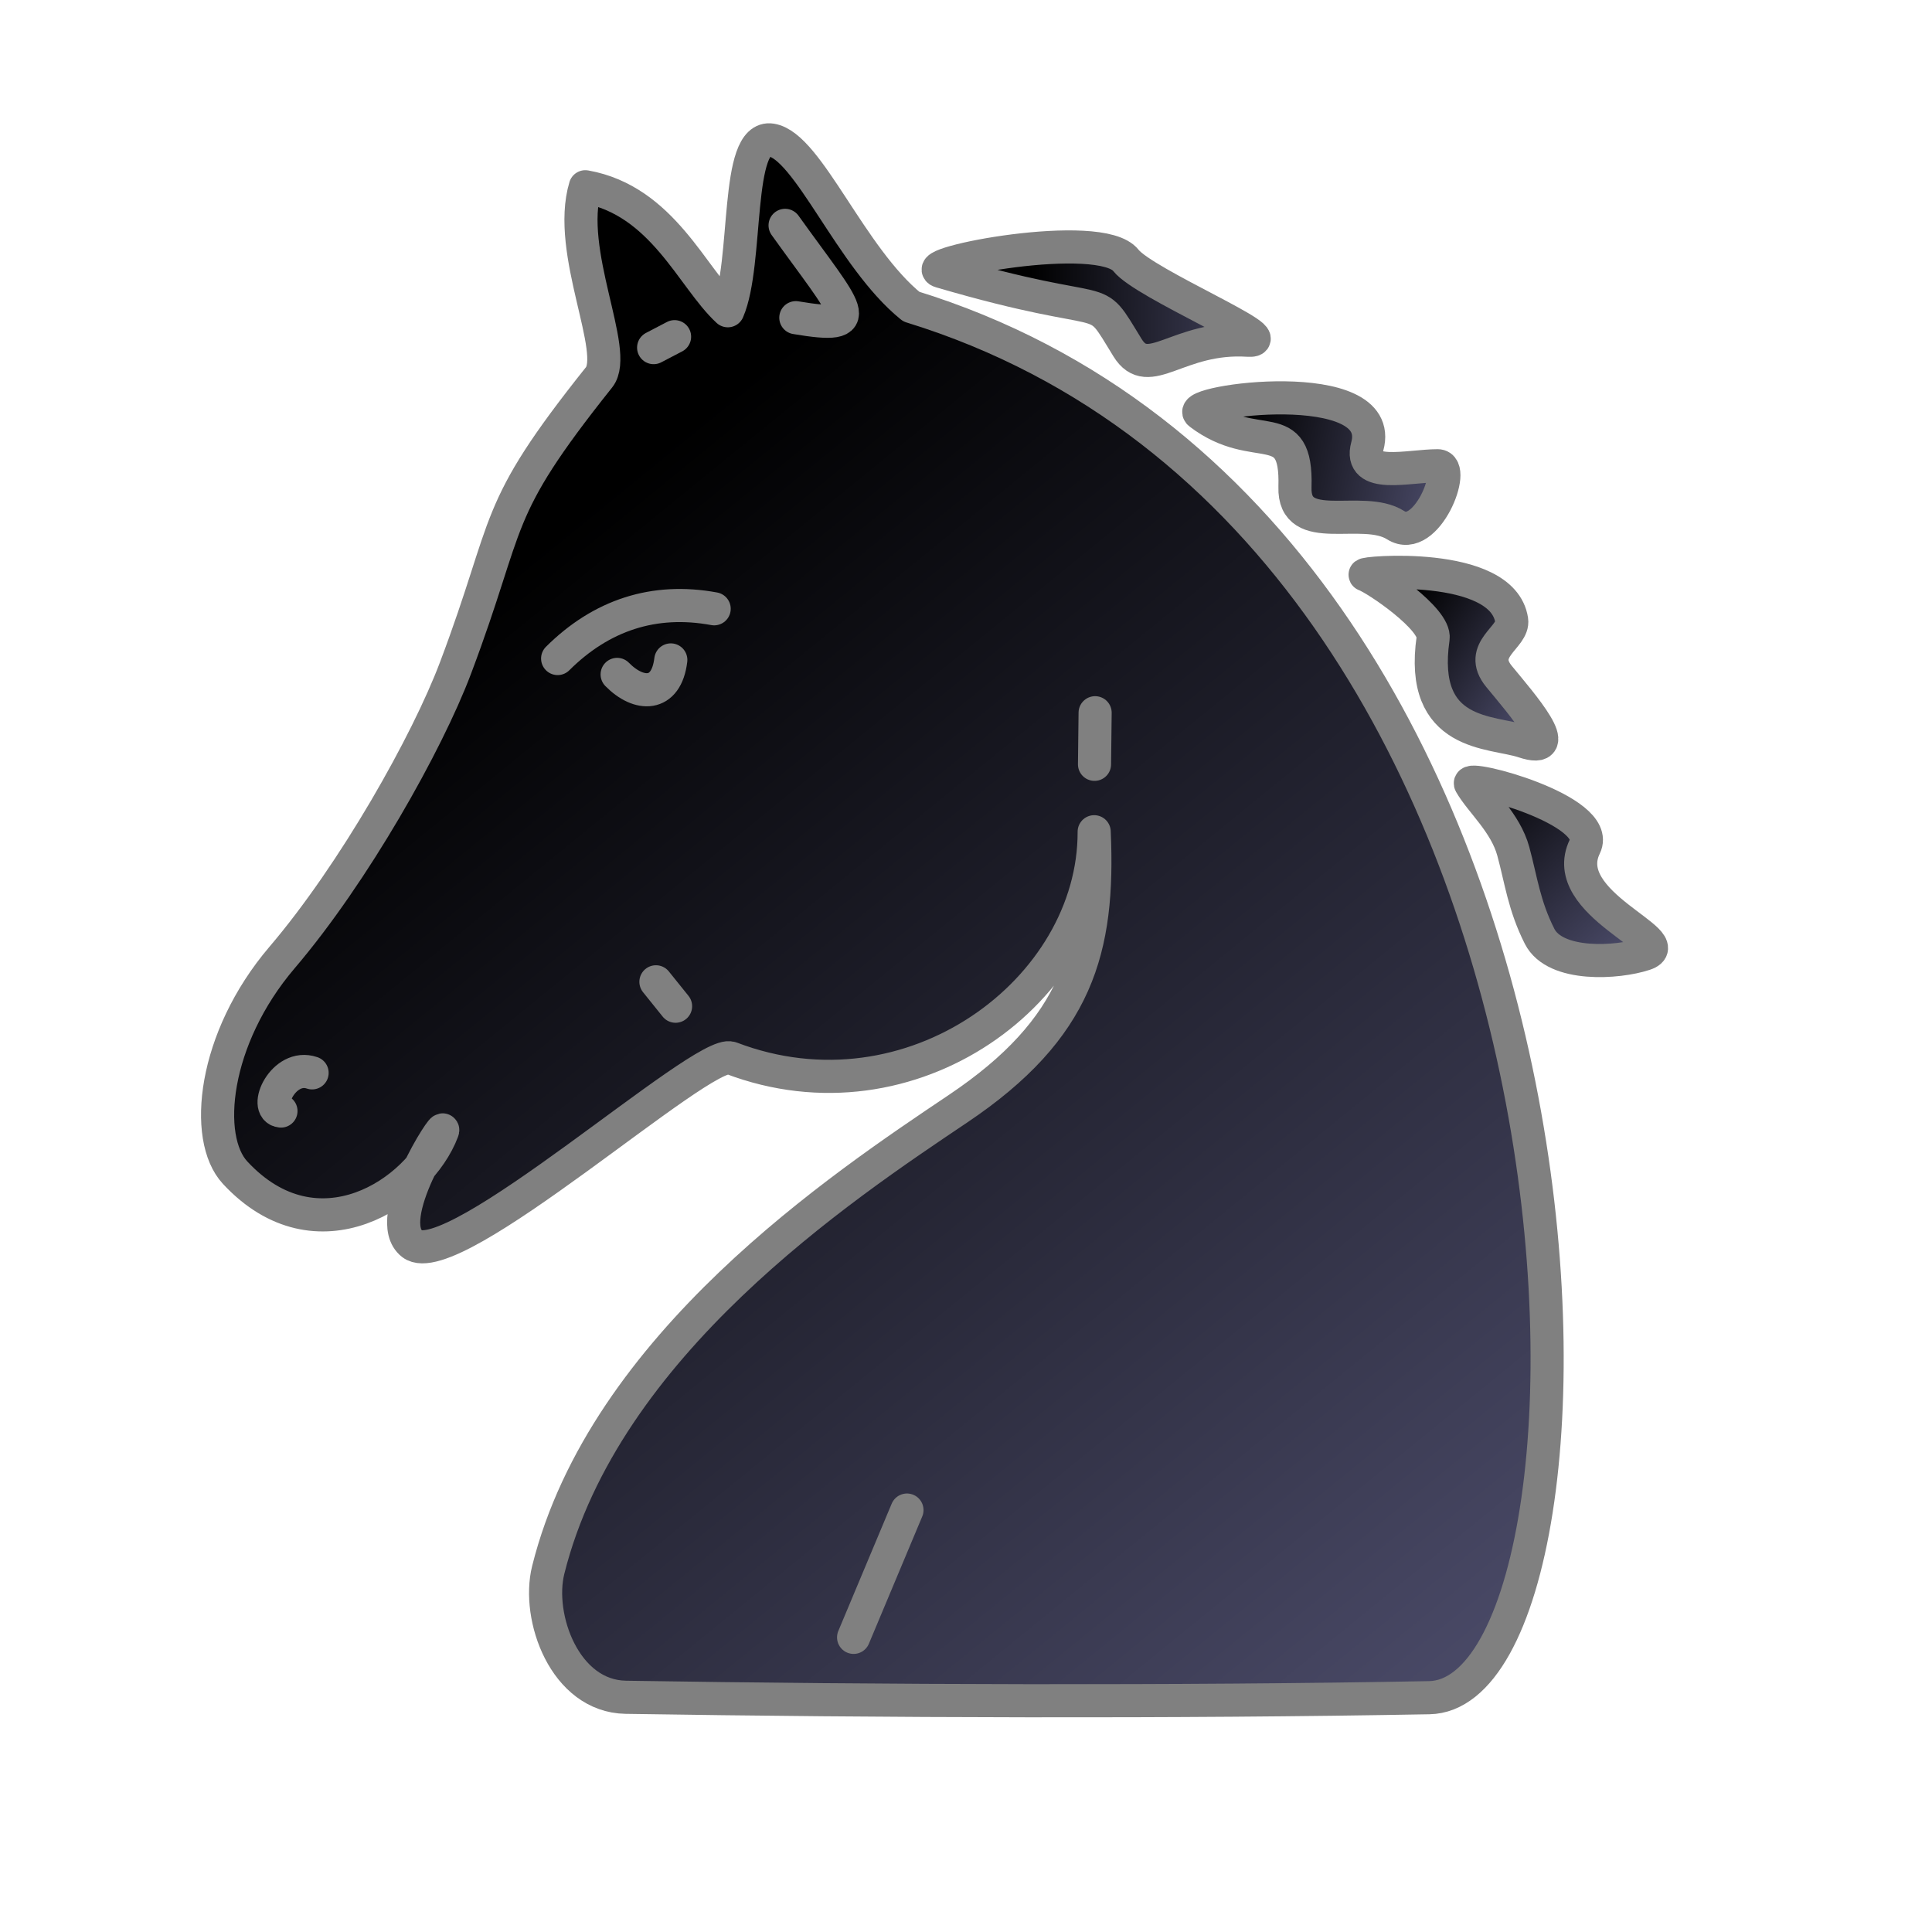
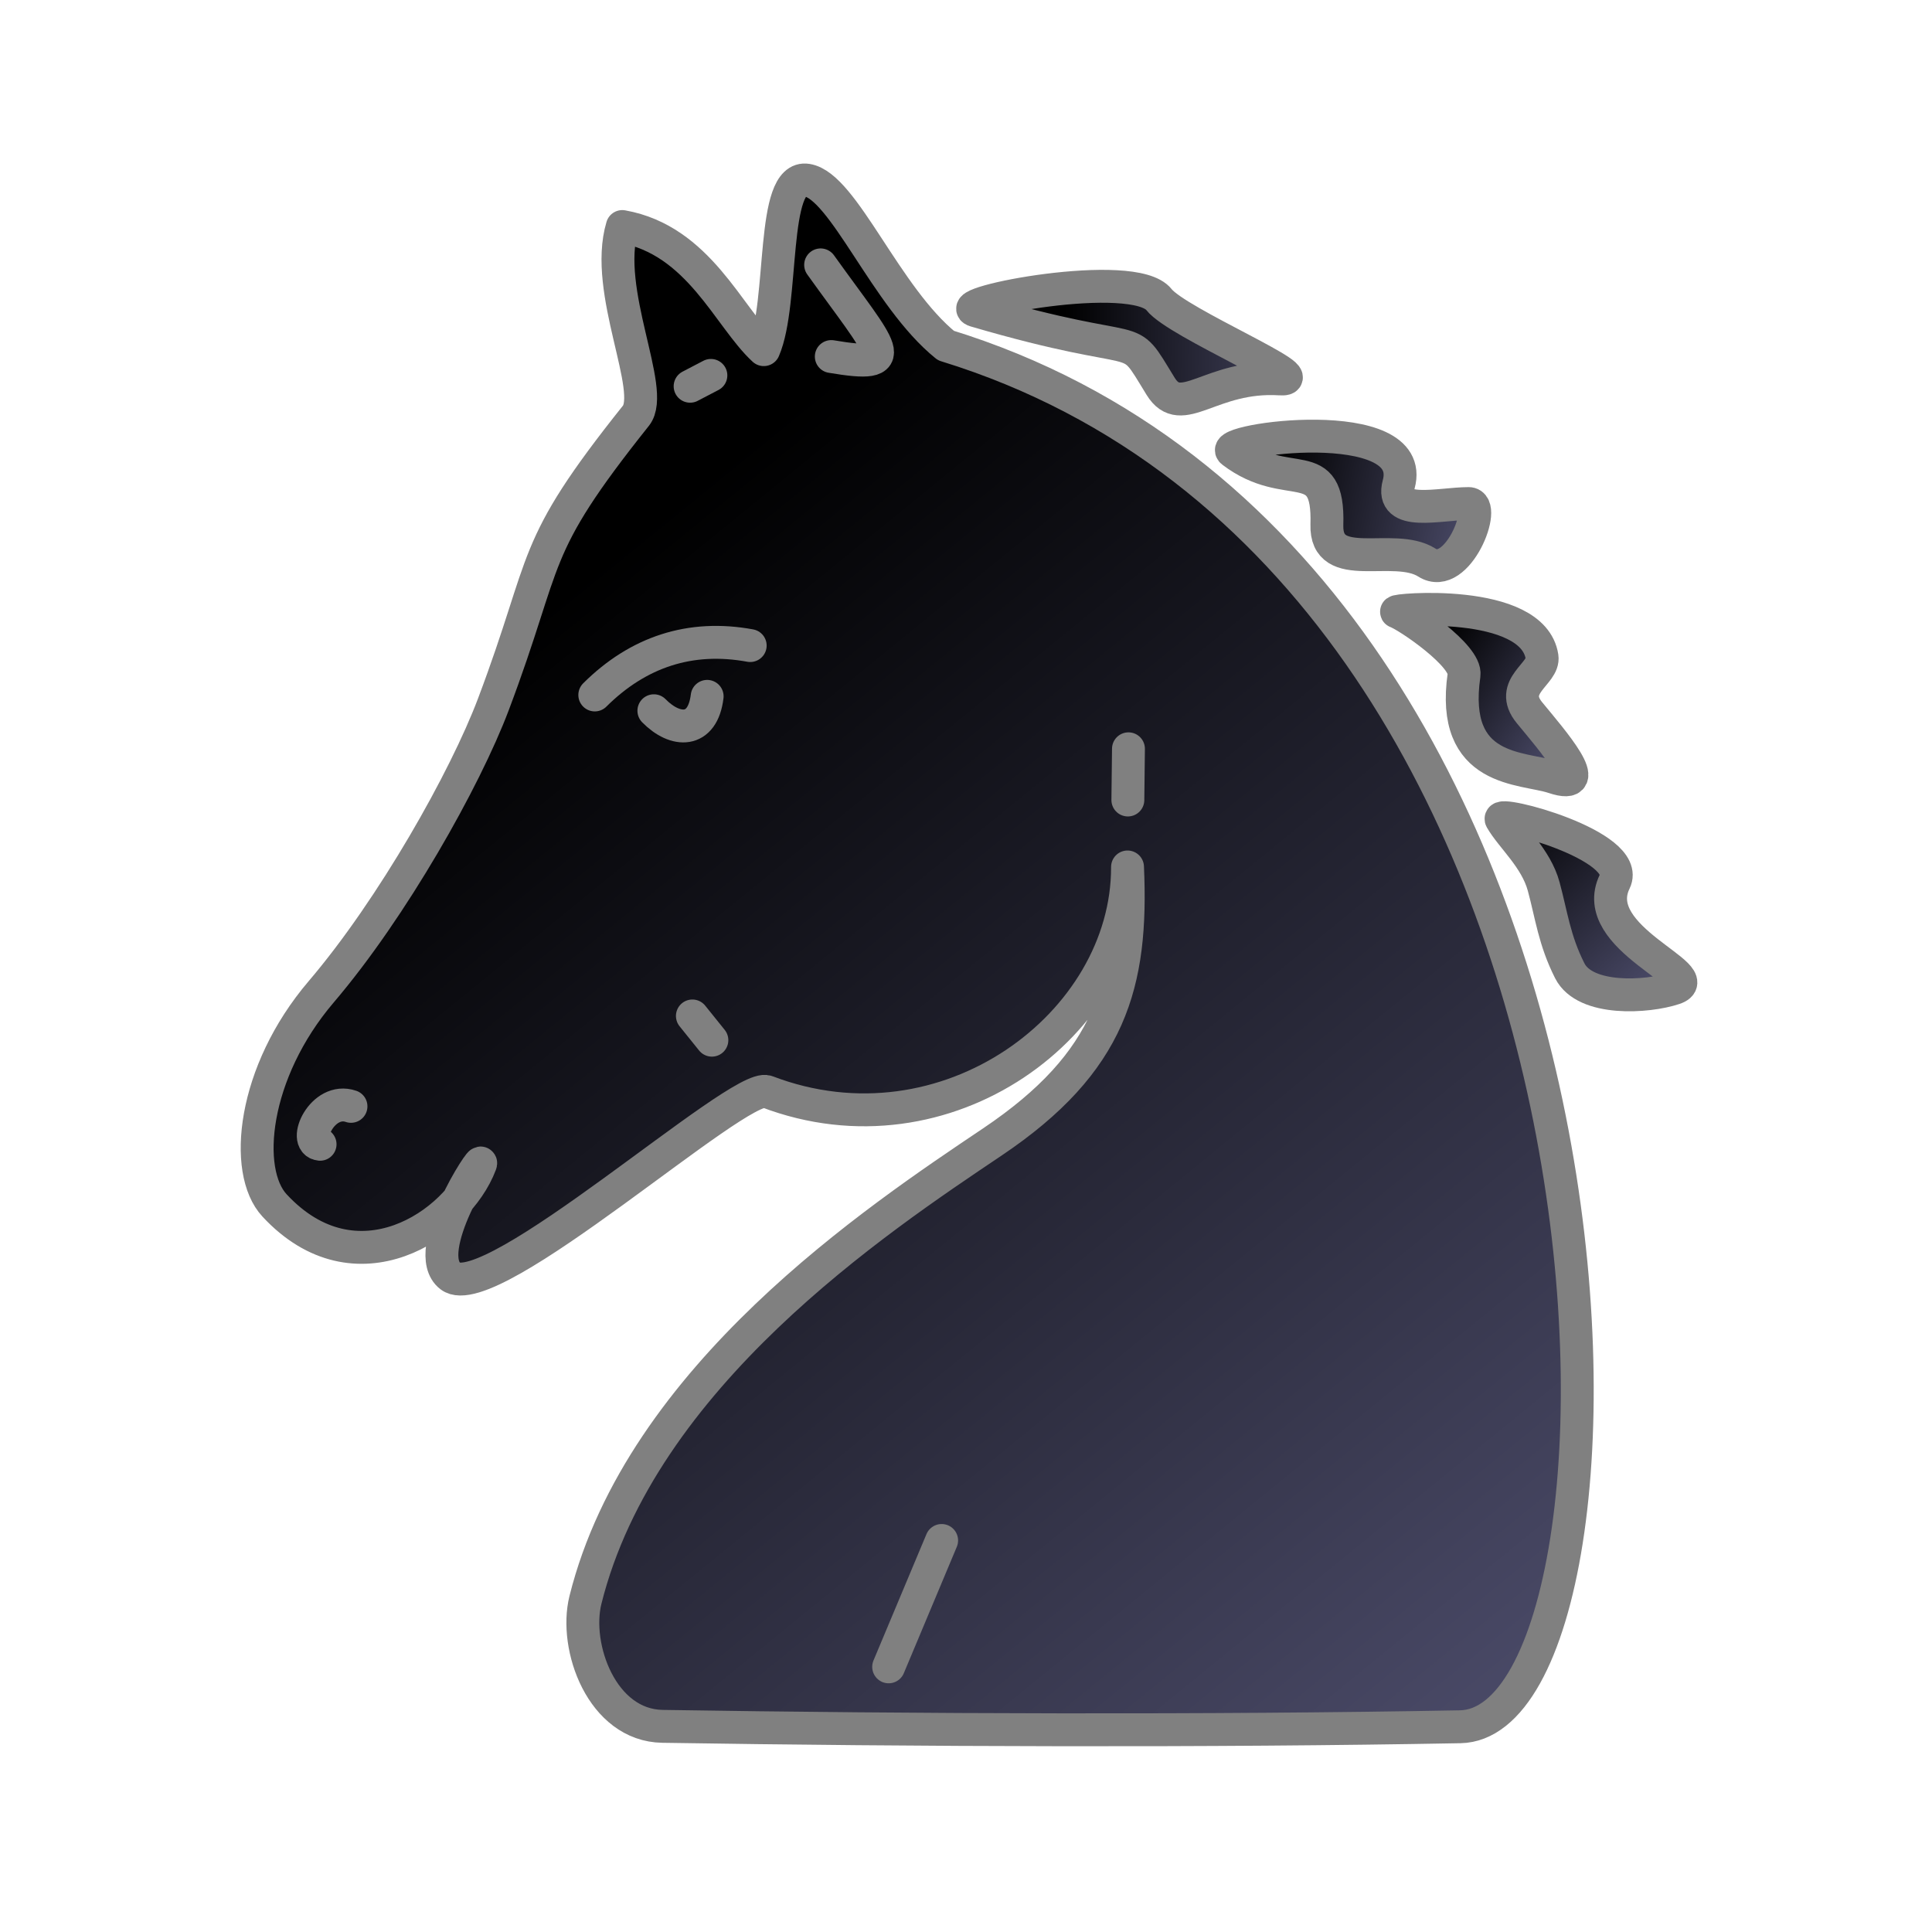
- <svg xmlns="http://www.w3.org/2000/svg" xmlns:xlink="http://www.w3.org/1999/xlink" width="700pt" height="700pt" id="svg36220" version="1.0">
+ <svg xmlns="http://www.w3.org/2000/svg" xmlns:xlink="http://www.w3.org/1999/xlink" width="700pt" height="700pt" id="svg36220" version="1.0" viewBox="-20 -20 940 940">
  <defs id="defs36222">
    <linearGradient id="linearGradient2672">
      <stop style="stop-color:#000000;stop-opacity:1" offset="0" id="stop2674" />
      <stop style="stop-color:#505070;stop-opacity:1" offset="1" id="stop2676" />
    </linearGradient>
    <linearGradient xlink:href="#linearGradient2672" id="linearGradient2230" gradientUnits="userSpaceOnUse" x1="705.291" y1="378.288" x2="787.126" y2="465.624" gradientTransform="translate(0,4)" />
    <linearGradient xlink:href="#linearGradient2672" id="linearGradient2233" gradientUnits="userSpaceOnUse" x1="667.033" y1="299.327" x2="739.154" y2="348.42" gradientTransform="translate(4,4)" />
    <linearGradient xlink:href="#linearGradient2672" id="linearGradient2236" gradientUnits="userSpaceOnUse" x1="598.679" y1="209.761" x2="705.532" y2="232.288" gradientTransform="translate(0,4)" />
    <linearGradient xlink:href="#linearGradient2672" id="linearGradient2239" gradientUnits="userSpaceOnUse" x1="493.792" y1="157.906" x2="625.853" y2="159.489" gradientTransform="translate(4,-2)" />
    <linearGradient xlink:href="#linearGradient2672" id="linearGradient2319" gradientUnits="userSpaceOnUse" x1="265.646" y1="255.94" x2="753.208" y2="854.328" gradientTransform="translate(0,4)" />
  </defs>
  <g id="layer1">
    <path style="opacity:1;fill:url(#linearGradient2319);fill-opacity:1;fill-rule:evenodd;stroke:#808080;stroke-width:16;stroke-linecap:round;stroke-linejoin:round;stroke-miterlimit:4;stroke-dasharray:none;stroke-opacity:1" d="M 528.59,401.808 C 528.804,478.301 440.363,544.461 353.134,511.142 C 339.775,506.04 218.566,615.945 199.14,600.908 C 183.815,589.045 216.119,540.139 213.77,546.386 C 202.589,576.127 153.223,609.23 113.58,566.498 C 98.077,549.787 102.871,501.722 136.264,462.565 C 171.041,421.786 206.353,358.988 220.021,322.769 C 247.513,249.92 236.726,248.329 289.412,182.263 C 299.31,169.852 273.324,121.668 282.769,90.216 C 320.076,96.869 334.458,134.378 351.614,150.119 C 361.615,126.968 354.895,64.758 372.673,67.657 C 390.451,70.556 410.901,124.449 440.228,148.119 C 791.491,256.215 788.619,818.323 690.45,820.144 C 569.278,822.392 424.209,821.883 302.345,819.942 C 272.817,819.471 259.149,781.27 264.842,758.441 C 291.997,649.563 406.675,573.355 462.85,535.588 C 520.547,496.798 531.111,458.678 528.59,401.808 z " id="path9661" />
    <path style="fill:none;fill-opacity:0.75;fill-rule:evenodd;stroke:#808080;stroke-width:16;stroke-linecap:round;stroke-linejoin:round;stroke-miterlimit:4;stroke-dasharray:none;stroke-opacity:1" d="M 345.006,294.099 C 315.933,288.733 290.442,297.177 269.389,318.13" id="path31294" />
    <path style="fill:none;fill-opacity:0.75;fill-rule:evenodd;stroke:#808080;stroke-width:16;stroke-linecap:round;stroke-linejoin:round;stroke-miterlimit:4;stroke-dasharray:none;stroke-opacity:1" d="M 298.138,325.803 C 308.581,336.443 321.872,336.887 324.061,318.806" id="path31298" />
    <path style="fill:none;fill-opacity:0.75;fill-rule:evenodd;stroke:#808080;stroke-width:16;stroke-linecap:round;stroke-linejoin:round;stroke-miterlimit:4;stroke-dasharray:none;stroke-opacity:1" d="M 150.771,518.29 C 136.916,513.504 126.893,535.827 135.733,536.737" id="path31300" />
    <path style="fill:none;fill-opacity:0.75;fill-rule:evenodd;stroke:#808080;stroke-width:16;stroke-linecap:round;stroke-linejoin:round;stroke-miterlimit:4;stroke-dasharray:none;stroke-opacity:1" d="M 316.876,474.304 L 326.364,486.095" id="path31308" />
    <path style="fill:none;fill-opacity:0.75;fill-rule:evenodd;stroke:#808080;stroke-width:16;stroke-linecap:round;stroke-linejoin:round;stroke-miterlimit:4;stroke-dasharray:none;stroke-opacity:1" d="M 528.753,369.236 L 529.044,344.318" id="path31312" />
    <path style="fill:none;fill-opacity:0.75;fill-rule:evenodd;stroke:#808080;stroke-width:16;stroke-linecap:round;stroke-linejoin:round;stroke-miterlimit:4;stroke-dasharray:none;stroke-opacity:1" d="M 325.879,162.649 L 315.766,167.93" id="path32040" />
    <path style="fill:none;fill-opacity:0.75;fill-rule:evenodd;stroke:#808080;stroke-width:16;stroke-linecap:round;stroke-linejoin:round;stroke-miterlimit:4;stroke-dasharray:none;stroke-opacity:1" d="M 379.27,108.874 C 409.422,150.994 420.309,159.514 384.457,153.471" id="path32768" />
    <path style="fill:url(#linearGradient2239);fill-opacity:1;fill-rule:evenodd;stroke:#808080;stroke-width:16;stroke-linecap:round;stroke-linejoin:round;stroke-miterlimit:4;stroke-dasharray:none;stroke-opacity:1" d="M 454.444,131.126 C 541.016,156.51 526.415,138.188 544.673,167.922 C 554.902,184.58 569.076,162.244 602.819,164.357 C 621.042,165.498 552.818,137.136 543.92,125.794 C 531.567,110.049 441.742,127.402 454.444,131.126 z " id="path1849" />
    <path style="fill:url(#linearGradient2236);fill-opacity:1;fill-rule:evenodd;stroke:#808080;stroke-width:16;stroke-linecap:round;stroke-linejoin:round;stroke-miterlimit:4;stroke-dasharray:none;stroke-opacity:1" d="M 579.551,199.723 C 606.743,220.395 626.661,199.398 625.587,235.268 C 624.849,259.898 658.093,243.442 674.237,253.716 C 689.11,263.181 704.028,225.001 694.568,225.001 C 680.335,225.001 656.168,231.678 660.54,215.606 C 670.138,180.328 571.741,193.785 579.551,199.723 z " id="path1851" />
    <path style="fill:url(#linearGradient2233);fill-opacity:1;fill-rule:evenodd;stroke:#808080;stroke-width:16;stroke-linecap:round;stroke-linejoin:round;stroke-miterlimit:4;stroke-dasharray:none;stroke-opacity:1" d="M 659.532,277.716 C 664.824,279.567 693.652,299.085 692.317,308.367 C 685.433,356.24 720.733,353.137 735.925,358.197 C 757.213,365.289 734.933,339.874 724.191,326.806 C 713.45,313.739 731.531,307.889 730.265,299.6 C 725.812,270.444 656.768,276.749 659.532,277.716 z " id="path1853" />
    <path style="fill:url(#linearGradient2230);fill-opacity:1;fill-rule:evenodd;stroke:#808080;stroke-width:16;stroke-linecap:round;stroke-linejoin:round;stroke-miterlimit:4;stroke-dasharray:none;stroke-opacity:1" d="M 710.39,378.647 C 715.448,387.467 727.308,397.456 731.067,411.292 C 734.827,425.128 736.242,437.463 743.761,452.324 C 751.28,467.184 781.534,465.247 794.579,460.886 C 812.157,455.009 752.083,436.759 765.619,408.934 C 774.186,391.323 707.66,373.887 710.39,378.647 z " id="path1855" />
    <path style="fill:none;fill-opacity:0.75;fill-rule:evenodd;stroke:#808080;stroke-width:16;stroke-linecap:round;stroke-linejoin:round;stroke-miterlimit:4;stroke-dasharray:none;stroke-opacity:1" d="M 438.147,729.501 L 412.367,790.993" id="path2732" />
  </g>
</svg>
